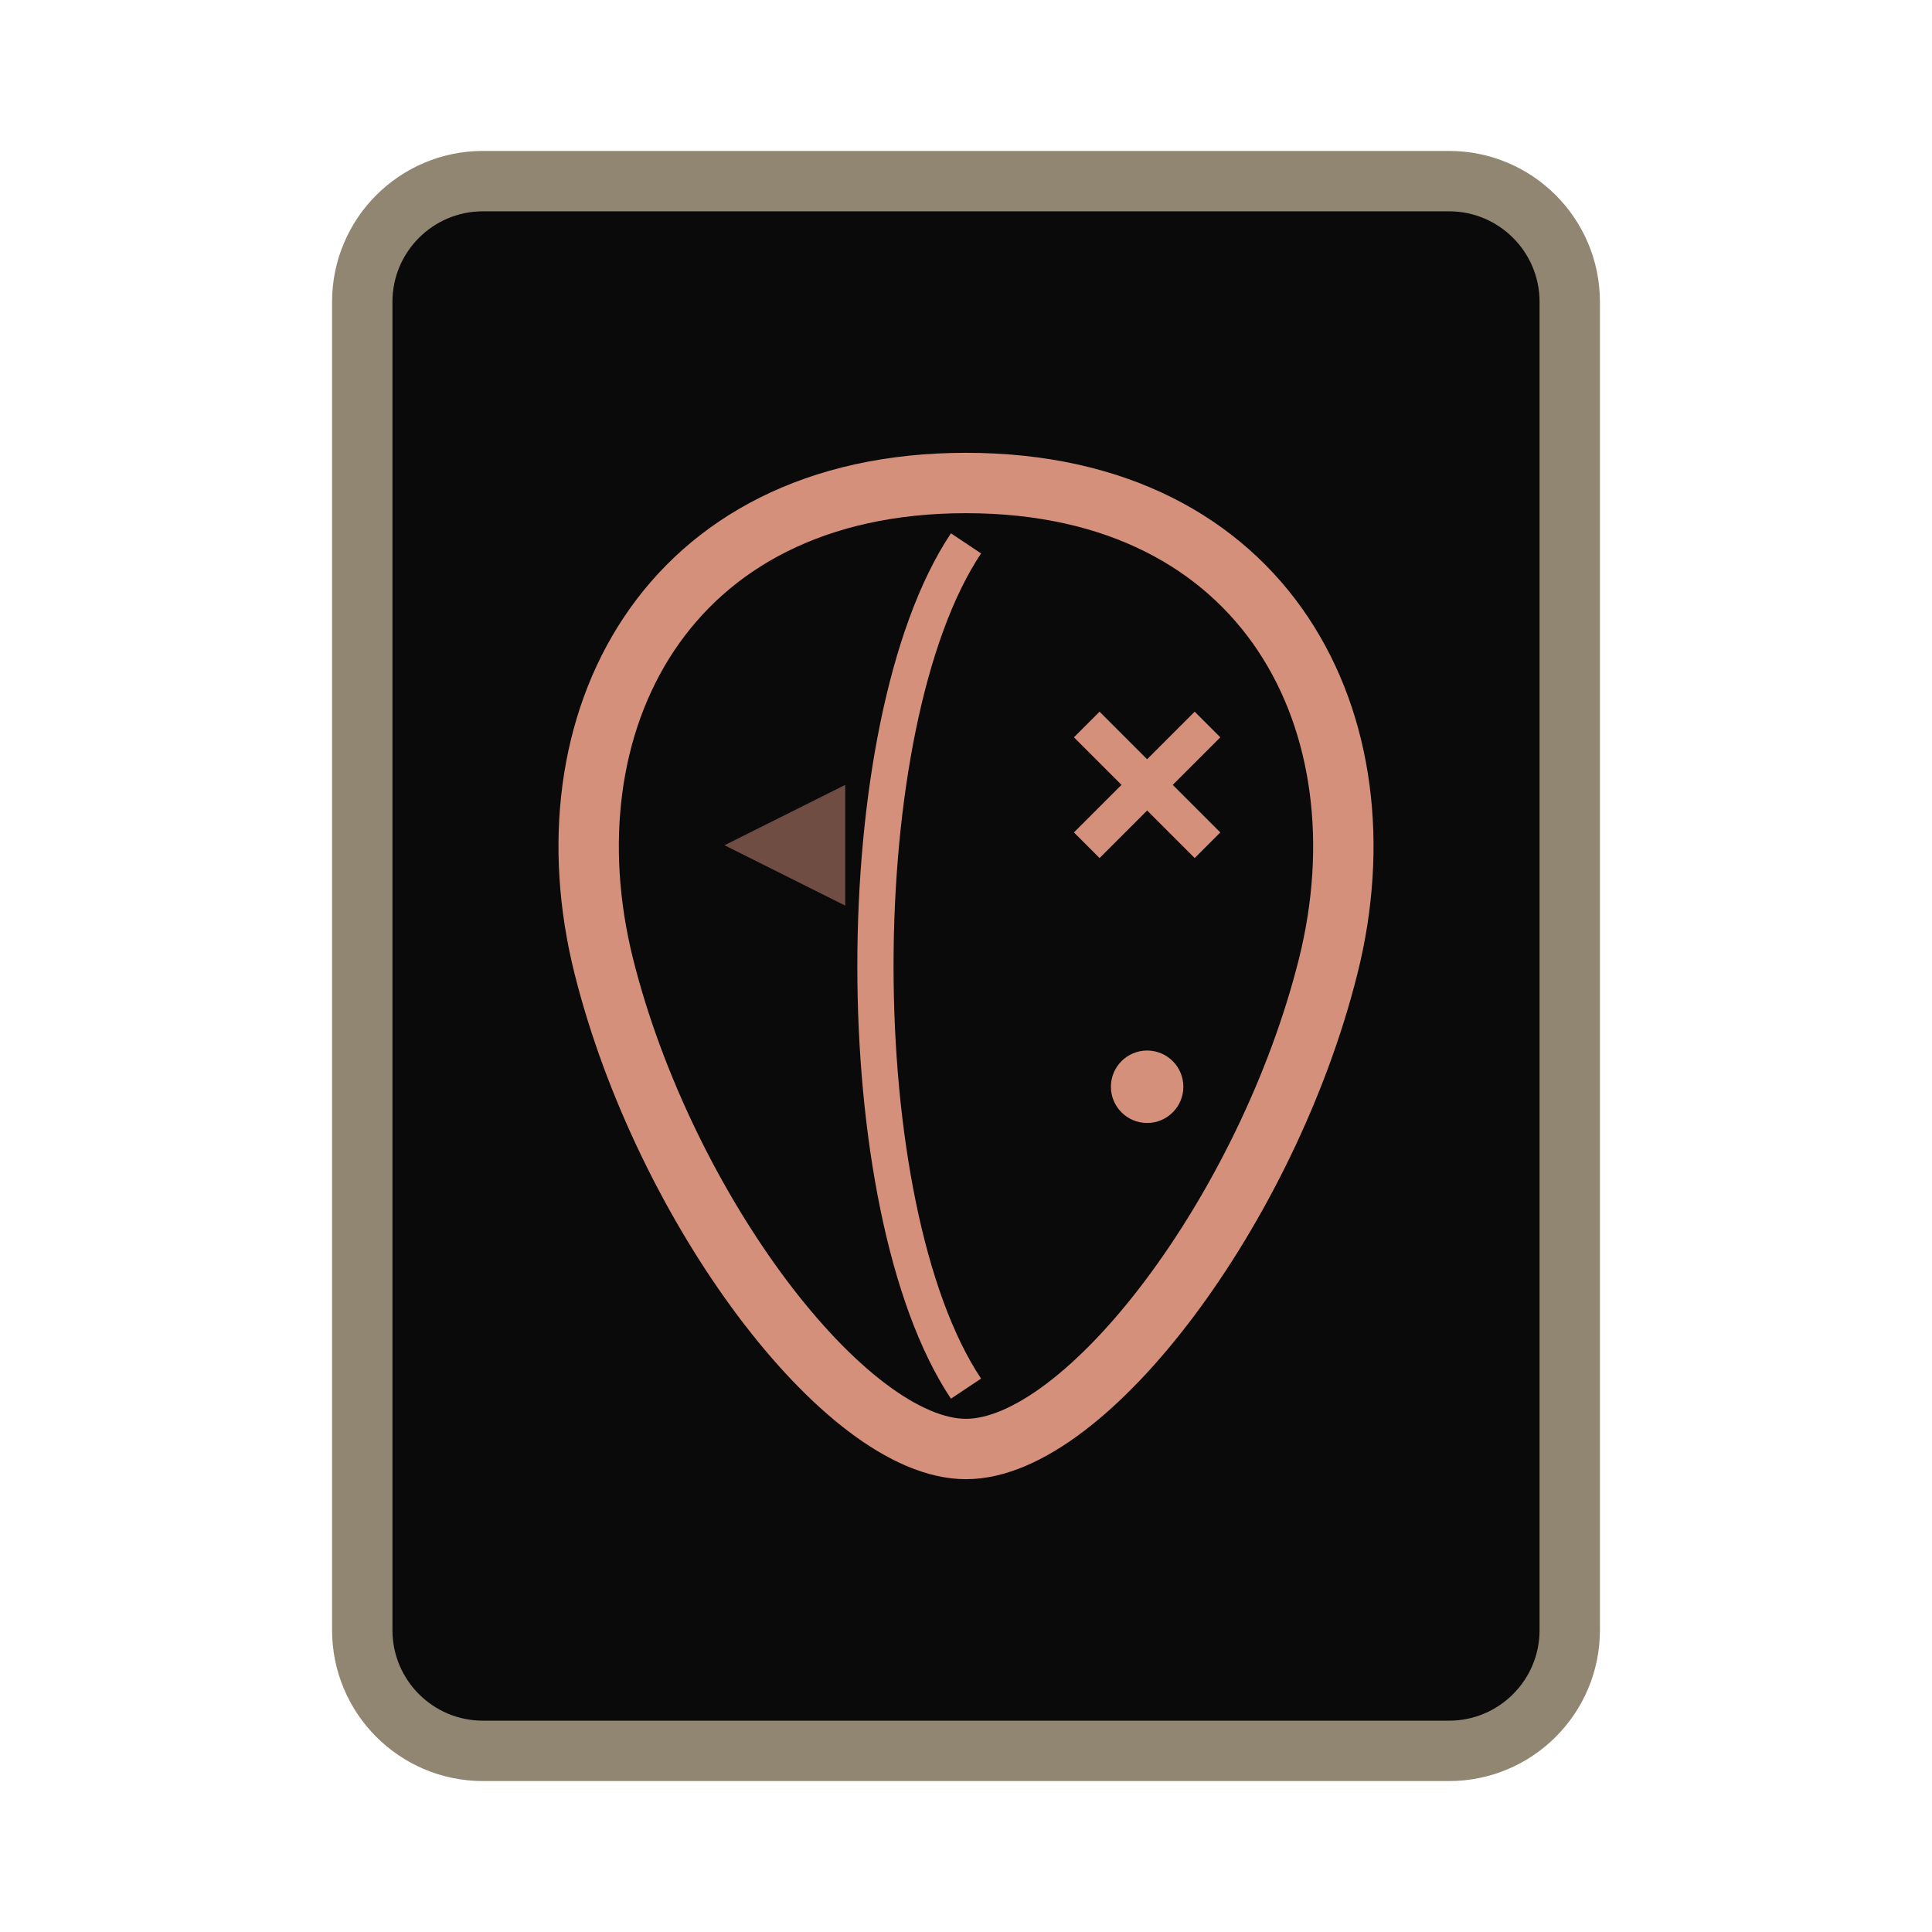
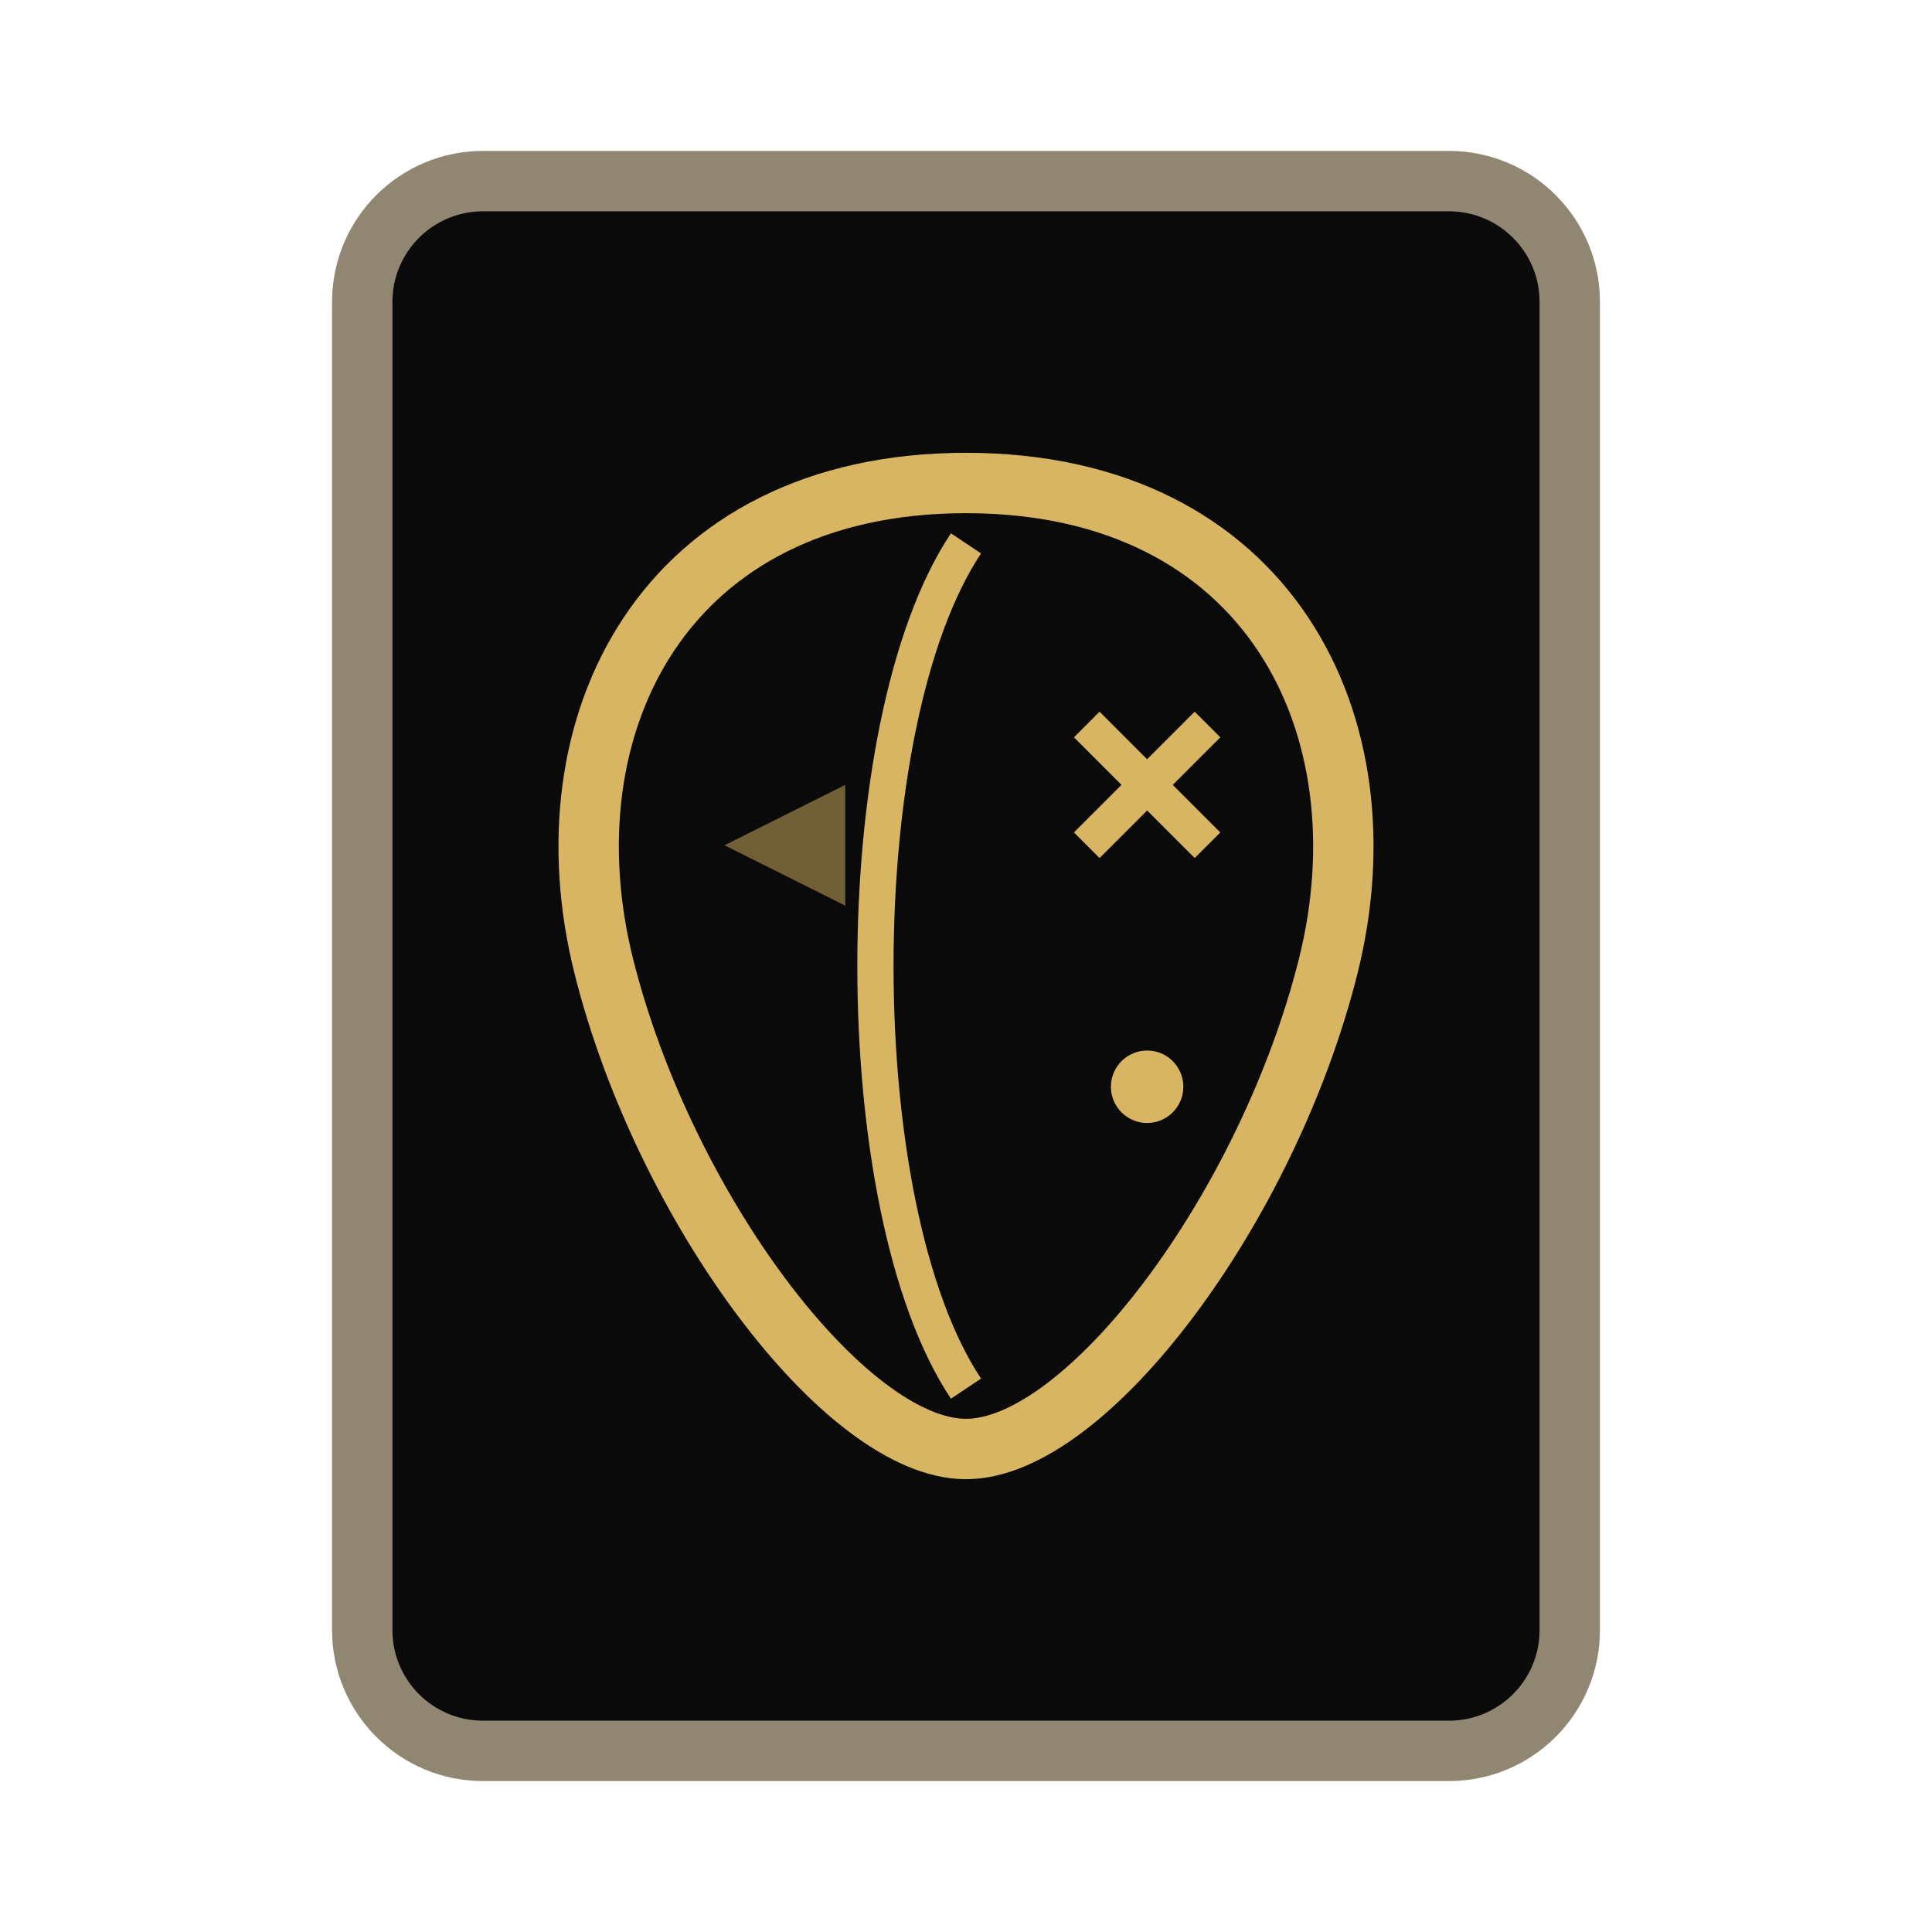
<svg xmlns="http://www.w3.org/2000/svg" viewBox="0 0 16 16">
  <rect x="3" y="1.5" width="10" height="13" rx="1" fill="#0A0A0A" stroke="#908672" stroke-width="0.5" />
-   <path d="M8 4 C10.5 4 11.5 6 11 8 C10.5 10 9 12 8 12 C7 12 5.5 10 5 8 C4.5 6 5.5 4 8 4 Z" fill="none" stroke="#D4907A" stroke-width="0.5" />
-   <path d="M8 4.5 C7 6 7 10 8 11.5" fill="none" stroke="#D4907A" stroke-width="0.3" />
-   <line x1="9" y1="6" x2="10" y2="7" stroke="#D4907A" stroke-width="0.3" />
-   <line x1="9" y1="7" x2="10" y2="6" stroke="#D4907A" stroke-width="0.3" />
-   <circle cx="9.5" cy="9" r="0.3" fill="#D4907A" />
-   <path d="M6 7 L7 6.5 L7 7.5 Z" fill="#D4907A" opacity="0.5" />
+   <path d="M8 4 C10.5 4 11.5 6 11 8 C10.5 10 9 12 8 12 C7 12 5.5 10 5 8 C4.5 6 5.5 4 8 4 Z" fill="none" stroke="#D7B562" stroke-width="0.5" />
+   <path d="M8 4.5 C7 6 7 10 8 11.5" fill="none" stroke="#D7B562" stroke-width="0.3" />
+   <line x1="9" y1="6" x2="10" y2="7" stroke="#D7B562" stroke-width="0.3" />
+   <line x1="9" y1="7" x2="10" y2="6" stroke="#D7B562" stroke-width="0.3" />
+   <circle cx="9.5" cy="9" r="0.3" fill="#D7B562" />
+   <path d="M6 7 L7 6.5 L7 7.5 Z" fill="#D7B562" opacity="0.5" />
</svg>
